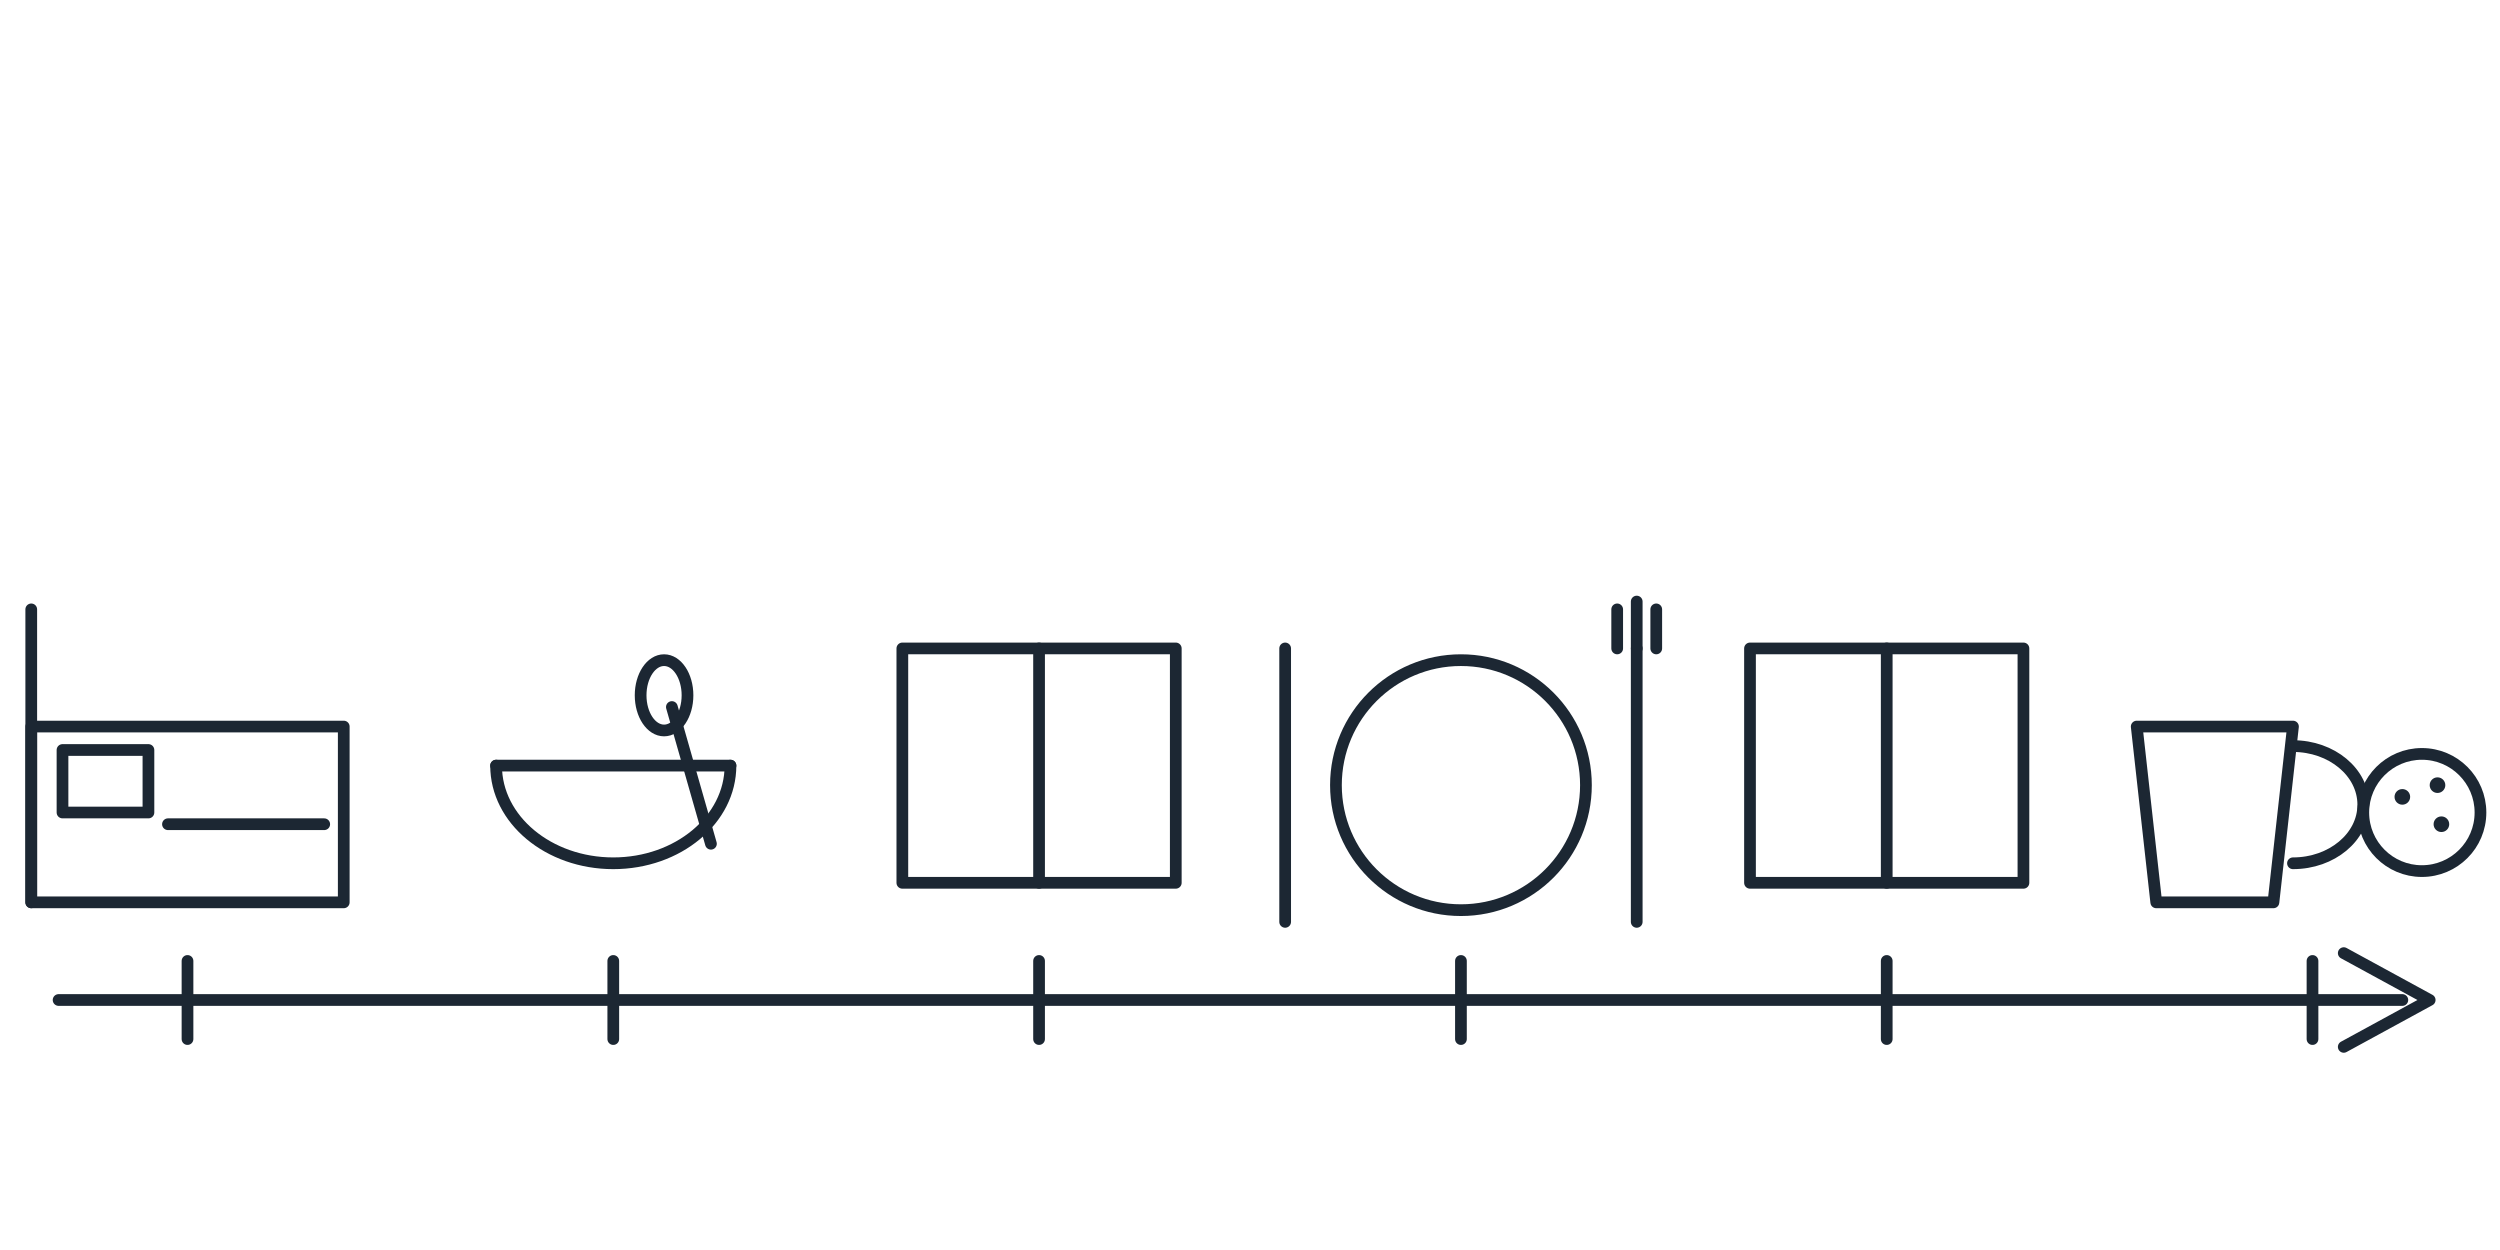
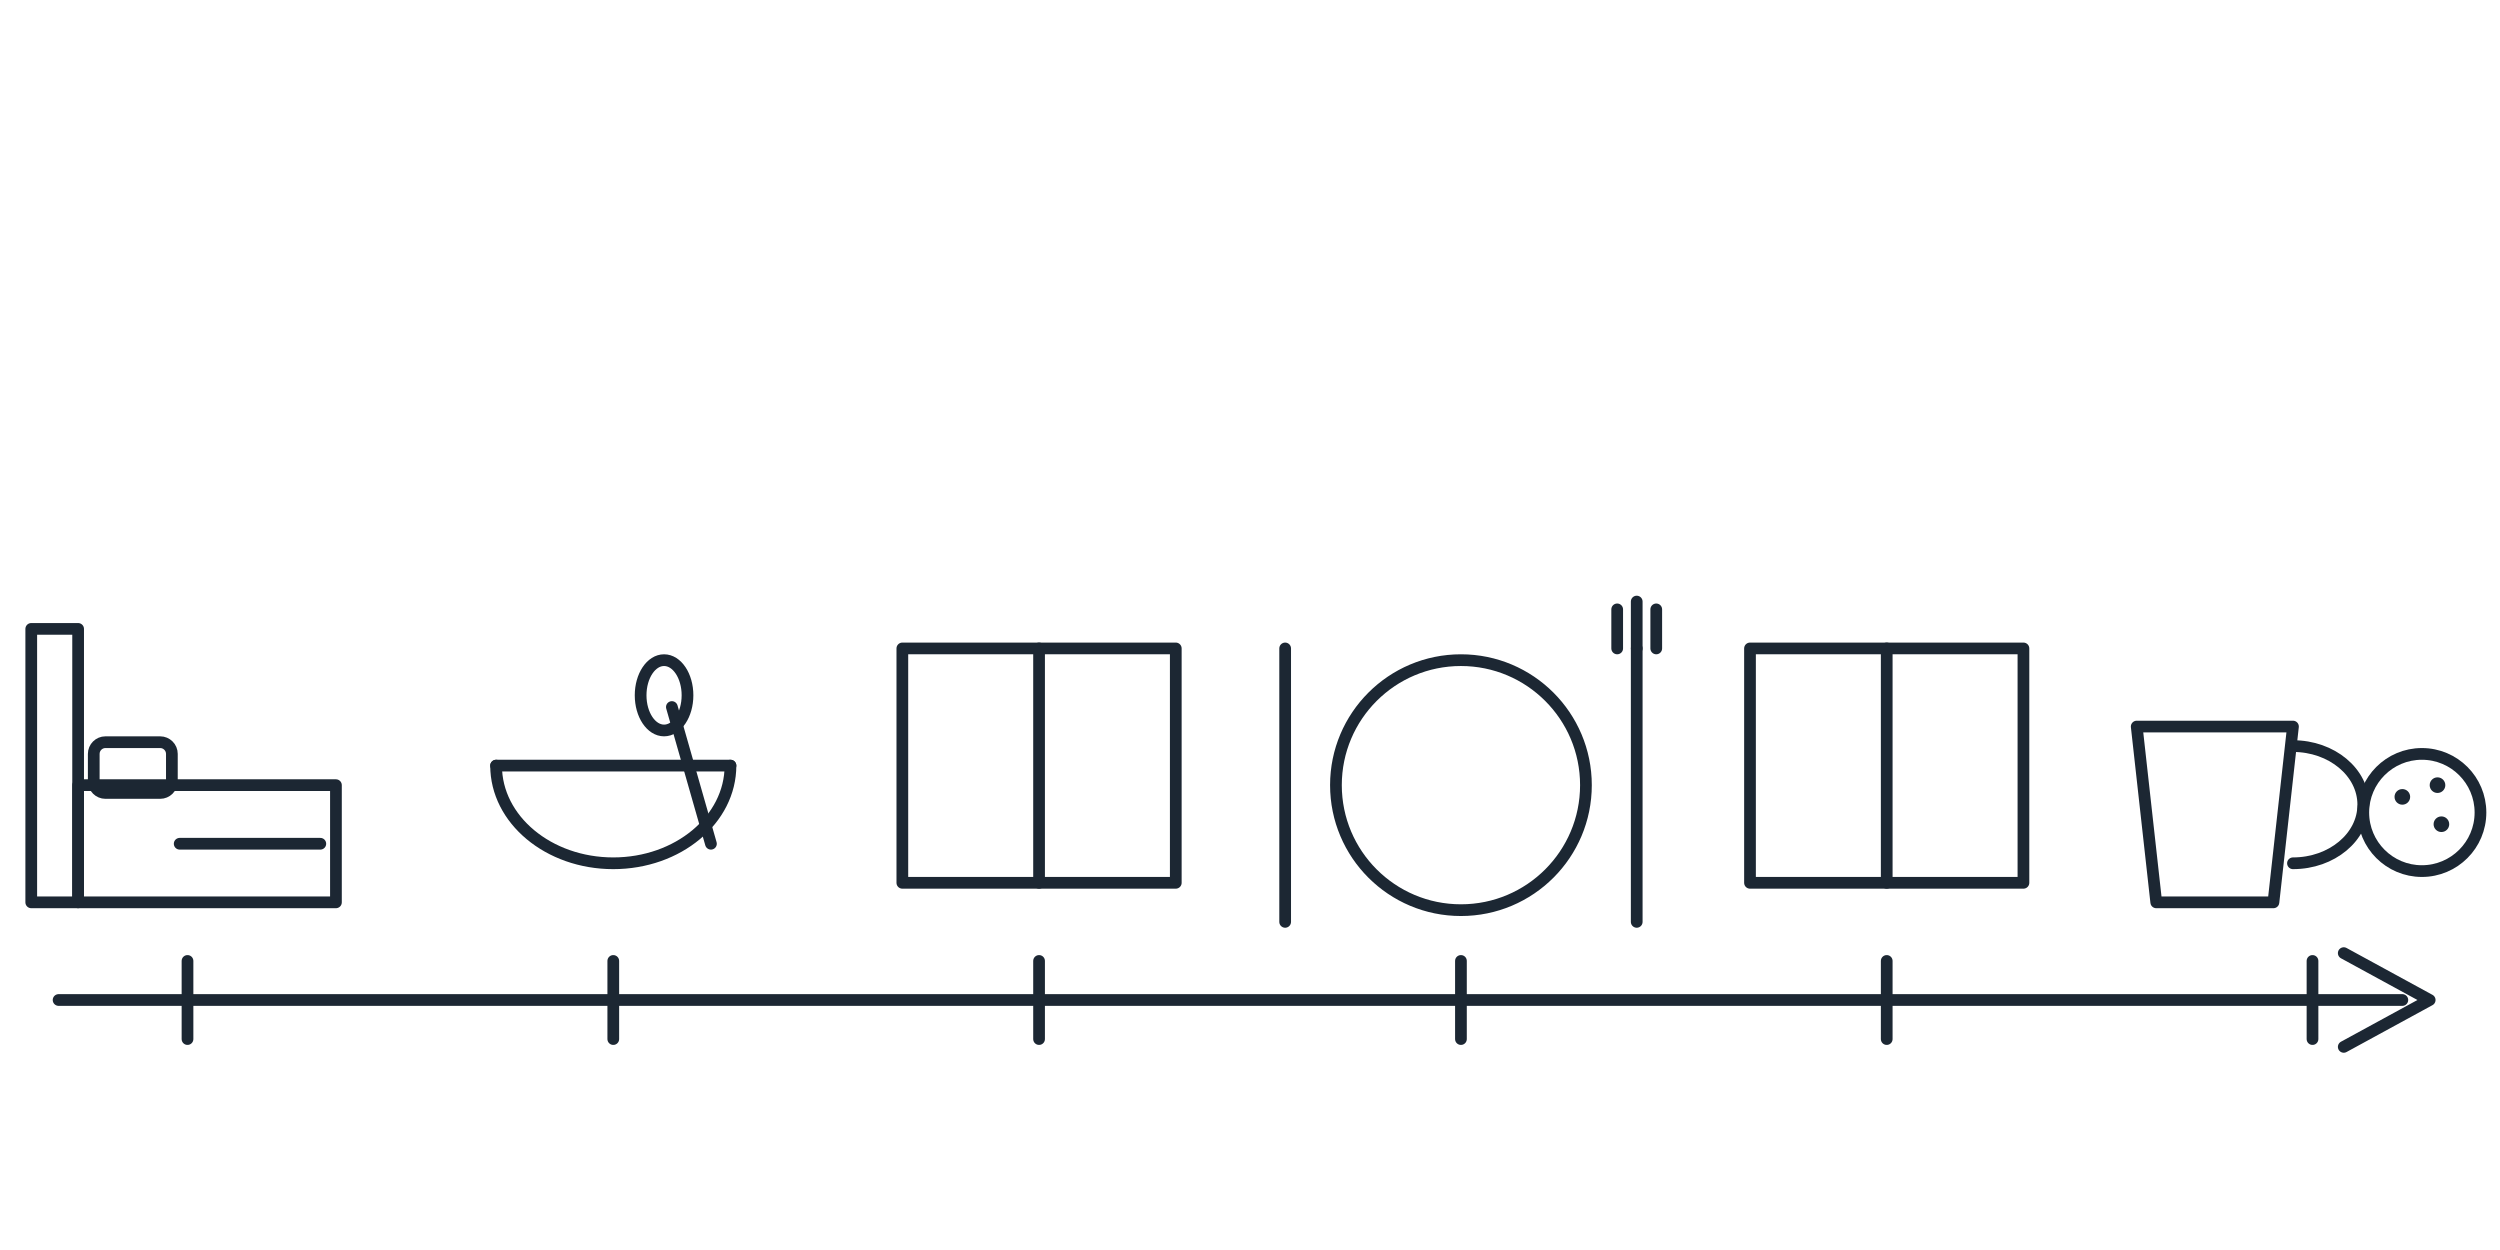
<svg xmlns="http://www.w3.org/2000/svg" viewBox="0 0 640 320" width="640" height="320" role="img" fill="none" stroke="#1c2733" stroke-width="3" stroke-linecap="round" stroke-linejoin="round">
  <line x1="15" y1="256" x2="615" y2="256" />
  <path d="M600,244 L622,256 L600,268" stroke-width="3" />
  <line x1="48" y1="246" x2="48" y2="266" />
  <line x1="157" y1="246" x2="157" y2="266" />
  <line x1="266" y1="246" x2="266" y2="266" />
  <line x1="374" y1="246" x2="374" y2="266" />
  <line x1="483" y1="246" x2="483" y2="266" />
  <line x1="592" y1="246" x2="592" y2="266" />
  <defs>
    <g id="icone-livre">
      <rect x="-35" y="-90" width="70" height="60" />
      <line x1="0" y1="-90" x2="0" y2="-30" />
    </g>
  </defs>
  <g transform="translate(48,256)">
-     <rect x="-40" y="-70" width="80" height="45" />
-     <line x1="-40" y1="-100" x2="-40" y2="-25" />
-     <rect x="-32" y="-64" width="22" height="16" />
-     <line x1="-5" y1="-45" x2="35" y2="-45" />
+     <rect x="-40" y="-95" width="12" height="70" />
+     <rect x="-28" y="-55" width="66" height="30" />
+     <rect x="-24" y="-66" width="20" height="13" rx="3" />
+     <line x1="-2" y1="-40" x2="34" y2="-40" />
  </g>
  <g transform="translate(157,256)">
    <path d="M-30,-60 A30,25 0 0 0 30,-60" />
    <line x1="-30" y1="-60" x2="30" y2="-60" />
    <ellipse cx="13" cy="-78" rx="6" ry="9" />
    <line x1="15" y1="-75" x2="25" y2="-40" />
  </g>
  <use href="#icone-livre" x="266" y="256" />
  <g transform="translate(374,256)">
    <circle cx="0" cy="-55" r="32" />
    <line x1="-45" y1="-90" x2="-45" y2="-20" />
    <line x1="45" y1="-90" x2="45" y2="-20" />
    <line x1="40" y1="-90" x2="40" y2="-100" />
    <line x1="45" y1="-90" x2="45" y2="-102" />
    <line x1="50" y1="-90" x2="50" y2="-100" />
  </g>
  <use href="#icone-livre" x="483" y="256" />
  <g transform="translate(592,256)">
    <path d="M-45,-70 L-5,-70 L-10,-25 L-40,-25 Z" />
    <path d="M-5,-65 A12,10 0 0 1 -5,-35" />
    <circle cx="28" cy="-48" r="15" />
    <circle cx="23" cy="-52" r="2" fill="#1c2733" stroke="none" />
    <circle cx="33" cy="-45" r="2" fill="#1c2733" stroke="none" />
    <circle cx="32" cy="-55" r="2" fill="#1c2733" stroke="none" />
  </g>
</svg>
